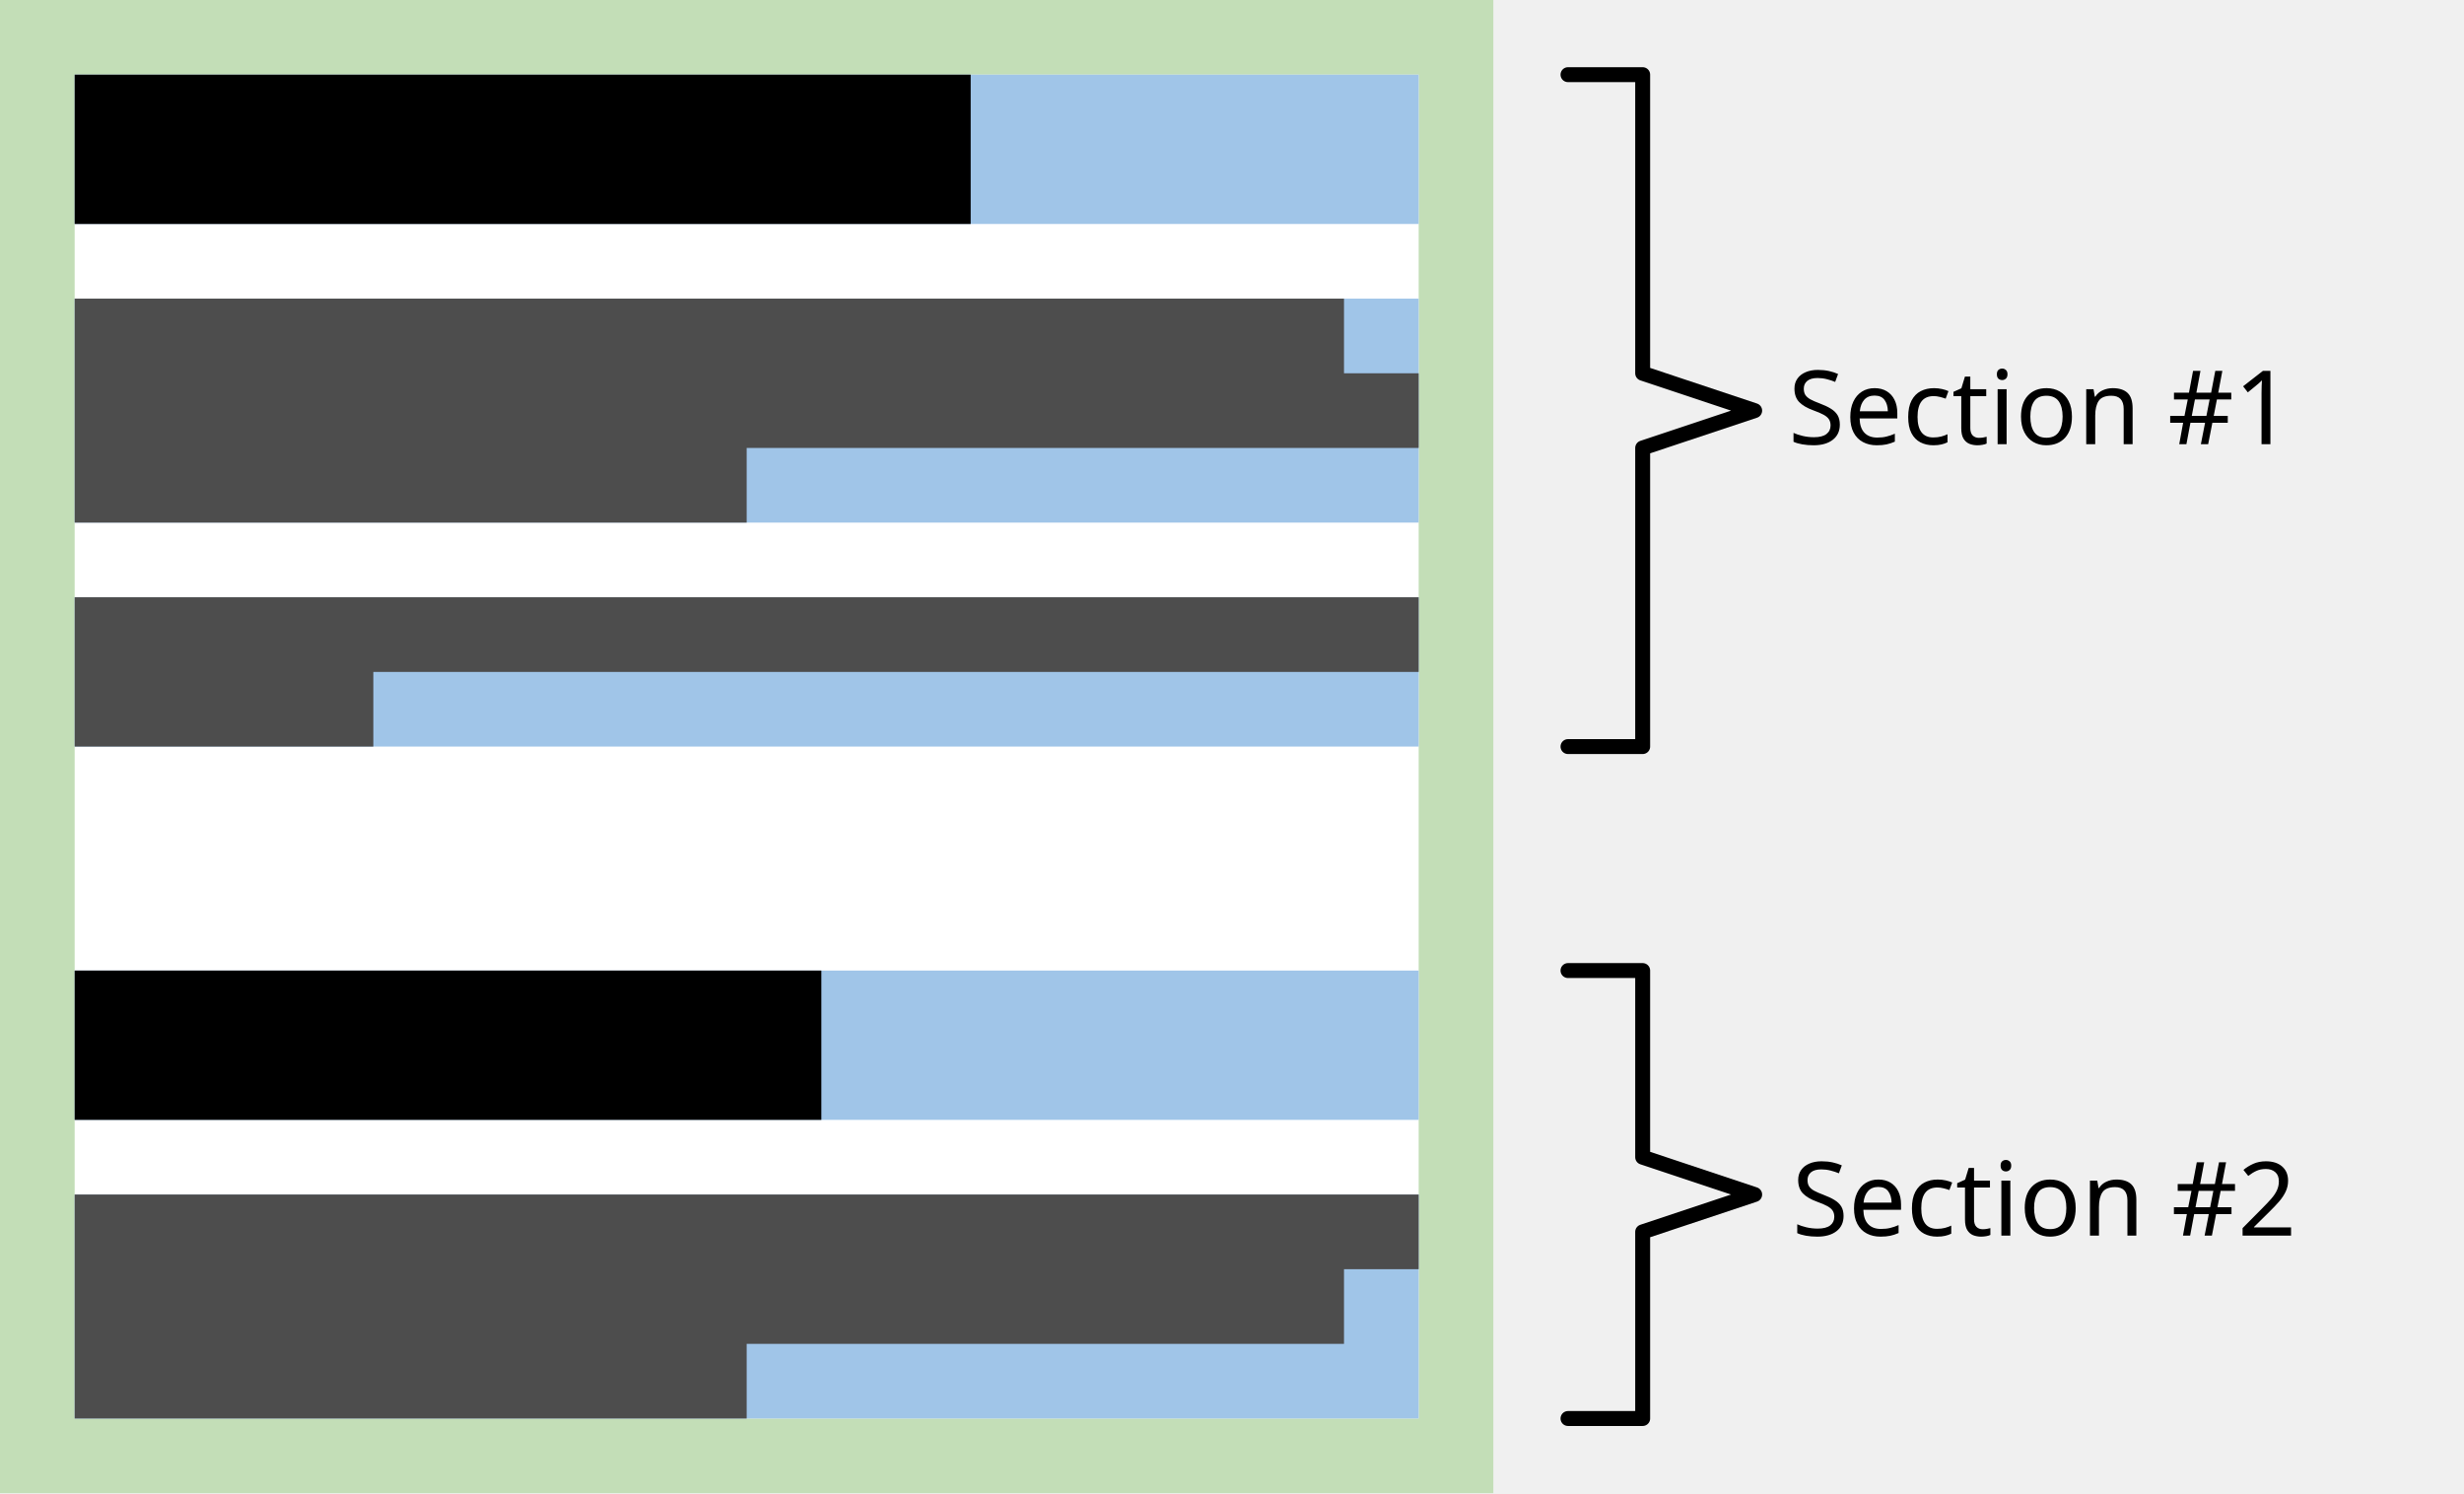
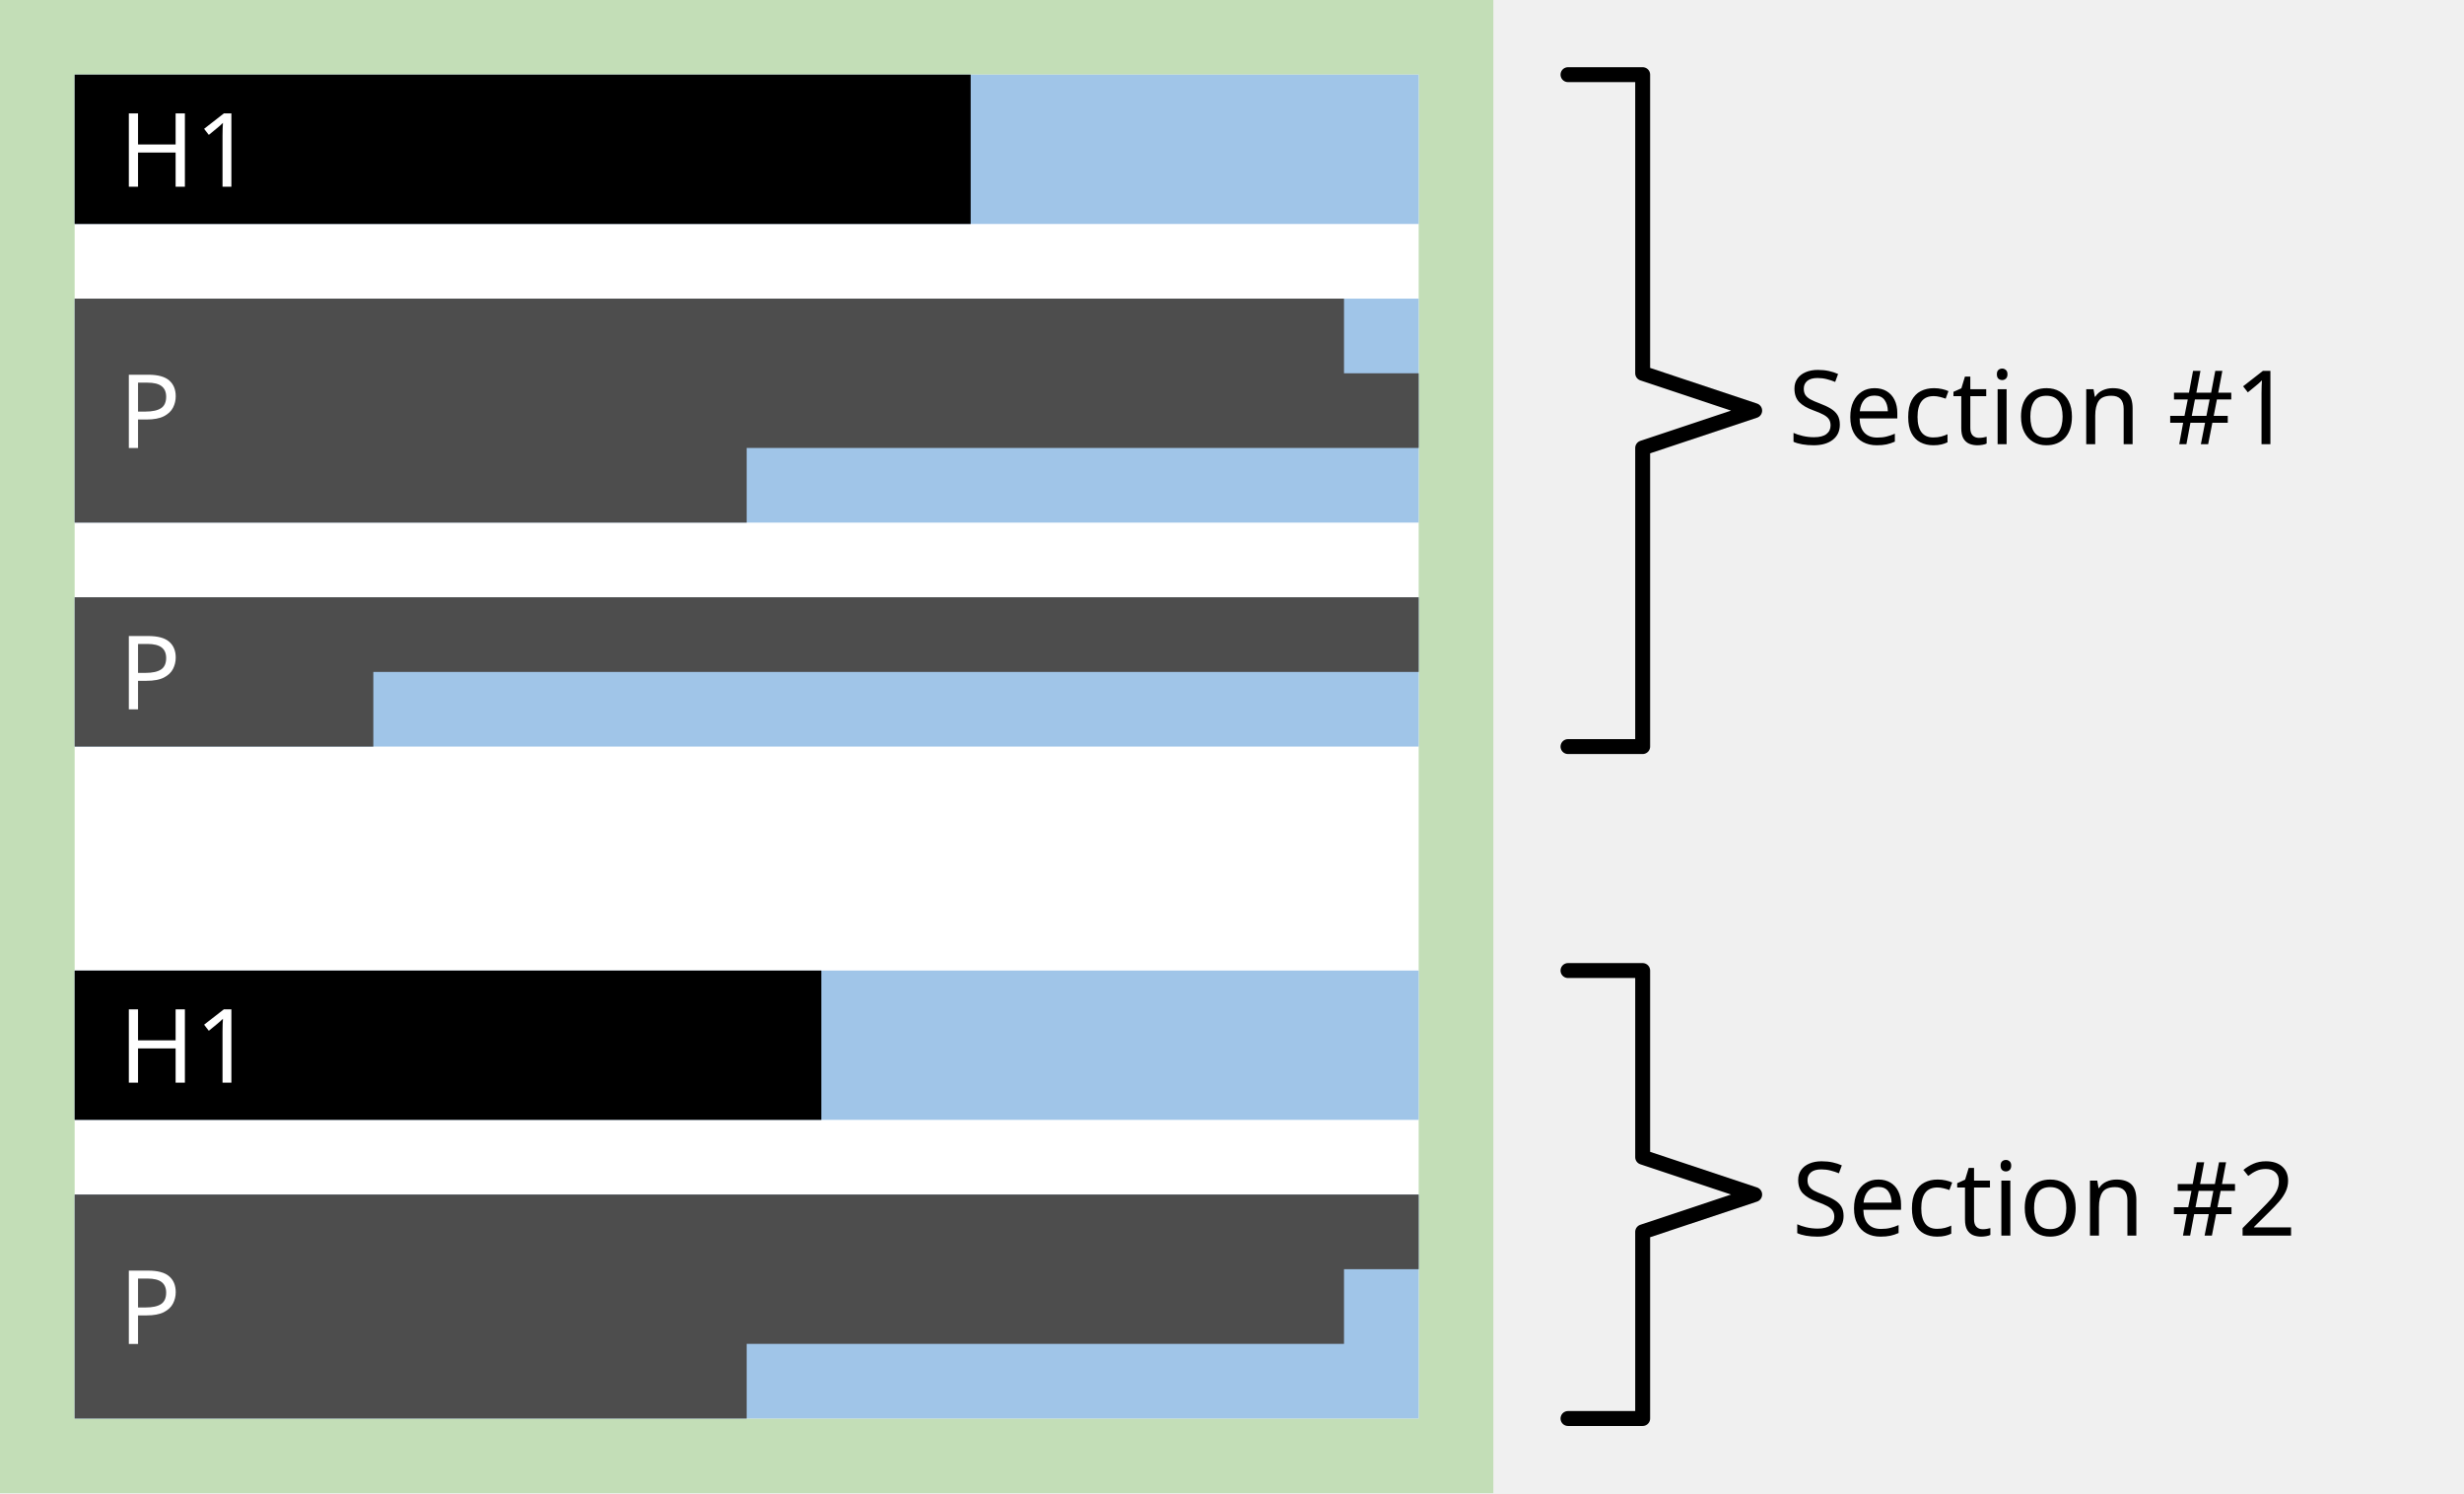
- <svg xmlns="http://www.w3.org/2000/svg" version="1.1" id="svg2" viewBox="0 0 660 400">
-   <g id="layer1">
-     <rect y="0" x="0" height="400" width="400" id="rect4138" style="color:#000000;clip-rule:nonzero;display:inline;overflow:visible;visibility:visible;opacity:1;isolation:auto;mix-blend-mode:normal;color-interpolation:sRGB;color-interpolation-filters:linearRGB;solid-color:#000000;solid-opacity:1;fill:#c3deb7;fill-opacity:1;fill-rule:nonzero;stroke:none;stroke-width:1px;stroke-linecap:butt;stroke-linejoin:miter;stroke-miterlimit:4;stroke-dasharray:none;stroke-dashoffset:0;stroke-opacity:1;color-rendering:auto;image-rendering:auto;shape-rendering:auto;text-rendering:auto;enable-background:accumulate" />
-     <rect y="20" x="20" height="360" width="360" id="rect4140" style="color:#000000;clip-rule:nonzero;display:inline;overflow:visible;visibility:visible;opacity:1;isolation:auto;mix-blend-mode:normal;color-interpolation:sRGB;color-interpolation-filters:linearRGB;solid-color:#000000;solid-opacity:1;fill:#ffffff;fill-opacity:1;fill-rule:nonzero;stroke:none;stroke-width:1px;stroke-linecap:butt;stroke-linejoin:miter;stroke-miterlimit:4;stroke-dasharray:none;stroke-dashoffset:0;stroke-opacity:1;color-rendering:auto;image-rendering:auto;shape-rendering:auto;text-rendering:auto;enable-background:accumulate" />
-     <path d="m 20,320 360,0 0,60 -360,0 z m 0,-60 360,0 0,40 -360,0 z m 0,-100 360,0 0,40 -360,0 z m 0,-80 360,0 0,60 -360,0 z m 0,-60 360,0 0,40 -360,0 z" style="color:#000000;clip-rule:nonzero;display:inline;overflow:visible;visibility:visible;opacity:1;isolation:auto;mix-blend-mode:normal;color-interpolation:sRGB;color-interpolation-filters:linearRGB;solid-color:#000000;solid-opacity:1;fill:#a0c5e8;fill-opacity:1;fill-rule:nonzero;stroke:none;stroke-width:1px;stroke-linecap:butt;stroke-linejoin:miter;stroke-miterlimit:4;stroke-dasharray:none;stroke-dashoffset:0;stroke-opacity:1;color-rendering:auto;image-rendering:auto;shape-rendering:auto;text-rendering:auto;enable-background:accumulate" id="rect4214" />
-     <rect y="20" x="20" height="40" width="240" id="rect4144" style="color:#000000;clip-rule:nonzero;display:inline;overflow:visible;visibility:visible;opacity:1;isolation:auto;mix-blend-mode:normal;color-interpolation:sRGB;color-interpolation-filters:linearRGB;solid-color:#000000;solid-opacity:1;fill:#000000;fill-opacity:1;fill-rule:nonzero;stroke:none;stroke-width:1px;stroke-linecap:butt;stroke-linejoin:miter;stroke-miterlimit:4;stroke-dasharray:none;stroke-dashoffset:0;stroke-opacity:1;color-rendering:auto;image-rendering:auto;shape-rendering:auto;text-rendering:auto;enable-background:accumulate" />
-     <path id="rect4146" d="m 20,80 0,20 0,20 0,20 180,0 0,-20 180,0 0,-20 -20,0 0,-20 -340,0 z" style="color:#000000;clip-rule:nonzero;display:inline;overflow:visible;visibility:visible;opacity:1;isolation:auto;mix-blend-mode:normal;color-interpolation:sRGB;color-interpolation-filters:linearRGB;solid-color:#000000;solid-opacity:1;fill:#4d4d4d;fill-opacity:1;fill-rule:nonzero;stroke:none;stroke-width:1px;stroke-linecap:butt;stroke-linejoin:miter;stroke-miterlimit:4;stroke-dasharray:none;stroke-dashoffset:0;stroke-opacity:1;color-rendering:auto;image-rendering:auto;shape-rendering:auto;text-rendering:auto;enable-background:accumulate" />
-     <path id="rect4152" d="m 20,160 0,20 0,20 80,0 0,-20 280,0 0,-20 -360,0 z" style="color:#000000;clip-rule:nonzero;display:inline;overflow:visible;visibility:visible;opacity:1;isolation:auto;mix-blend-mode:normal;color-interpolation:sRGB;color-interpolation-filters:linearRGB;solid-color:#000000;solid-opacity:1;fill:#4d4d4d;fill-opacity:1;fill-rule:nonzero;stroke:none;stroke-width:1px;stroke-linecap:butt;stroke-linejoin:miter;stroke-miterlimit:4;stroke-dasharray:none;stroke-dashoffset:0;stroke-opacity:1;color-rendering:auto;image-rendering:auto;shape-rendering:auto;text-rendering:auto;enable-background:accumulate" />
-     <rect style="color:#000000;clip-rule:nonzero;display:inline;overflow:visible;visibility:visible;opacity:1;isolation:auto;mix-blend-mode:normal;color-interpolation:sRGB;color-interpolation-filters:linearRGB;solid-color:#000000;solid-opacity:1;fill:#000000;fill-opacity:1;fill-rule:nonzero;stroke:none;stroke-width:1px;stroke-linecap:butt;stroke-linejoin:miter;stroke-miterlimit:4;stroke-dasharray:none;stroke-dashoffset:0;stroke-opacity:1;color-rendering:auto;image-rendering:auto;shape-rendering:auto;text-rendering:auto;enable-background:accumulate" id="rect4156" width="200" height="40" x="20" y="260" />
-     <path id="rect4158" d="m 20,320 0,20 0,20 0,20 180,0 0,-20 160,0 0,-20 20,0 0,-20 -360,0 z" style="color:#000000;clip-rule:nonzero;display:inline;overflow:visible;visibility:visible;opacity:1;isolation:auto;mix-blend-mode:normal;color-interpolation:sRGB;color-interpolation-filters:linearRGB;solid-color:#000000;solid-opacity:1;fill:#4d4d4d;fill-opacity:1;fill-rule:nonzero;stroke:none;stroke-width:1px;stroke-linecap:butt;stroke-linejoin:miter;stroke-miterlimit:4;stroke-dasharray:none;stroke-dashoffset:0;stroke-opacity:1;color-rendering:auto;image-rendering:auto;shape-rendering:auto;text-rendering:auto;enable-background:accumulate" />
-     <path id="path4225" d="m 420,20 20,0 0,80 30,10 -30,10 0,80 -20,0" style="fill:none;fill-rule:evenodd;stroke:#000000;stroke-width:4;stroke-linecap:round;stroke-linejoin:round;stroke-miterlimit:4;stroke-dasharray:none;stroke-opacity:1" />
-     <path style="fill:none;fill-rule:evenodd;stroke:#000000;stroke-width:4;stroke-linecap:round;stroke-linejoin:round;stroke-miterlimit:4;stroke-dasharray:none;stroke-opacity:1" d="m 420,260 20,0 0,50 30,10 -30,10 0,50 -20,0" id="path4227" />
-     <text id="text4229" y="119" x="479" style="font-style:normal;font-weight:normal;font-size:27.5px;line-height:125%;font-family:sans-serif;letter-spacing:0px;word-spacing:0px;fill:#000000;fill-opacity:1;stroke:none;stroke-width:1px;stroke-linecap:butt;stroke-linejoin:miter;stroke-opacity:1" xml:space="preserve">
-       <tspan y="119" x="479" id="tspan4231">Section #1</tspan>
-     </text>
-     <text xml:space="preserve" style="font-style:normal;font-weight:normal;font-size:27.5px;line-height:125%;font-family:sans-serif;letter-spacing:0px;word-spacing:0px;fill:#000000;fill-opacity:1;stroke:none;stroke-width:1px;stroke-linecap:butt;stroke-linejoin:miter;stroke-opacity:1" x="480" y="331" id="text4233">
-       <tspan id="tspan4237" x="480" y="331">Section #2</tspan>
-     </text>
-   </g>
+ <svg xmlns="http://www.w3.org/2000/svg" viewBox="0 0 660 400" id="svg2" version="1.1">
+   <defs id="defs3561" />
+   <rect y="0" x="0" height="400" width="400" id="rect4138" style="color:#000000;clip-rule:nonzero;display:inline;overflow:visible;visibility:visible;opacity:1;isolation:auto;mix-blend-mode:normal;color-interpolation:sRGB;color-interpolation-filters:linearRGB;solid-color:#000000;solid-opacity:1;fill:#c3deb7;fill-opacity:1;fill-rule:nonzero;stroke:none;stroke-width:1px;stroke-linecap:butt;stroke-linejoin:miter;stroke-miterlimit:4;stroke-dasharray:none;stroke-dashoffset:0;stroke-opacity:1;color-rendering:auto;image-rendering:auto;shape-rendering:auto;text-rendering:auto;enable-background:accumulate" />
+   <rect y="20" x="20" height="360" width="360" id="rect4140" style="color:#000000;clip-rule:nonzero;display:inline;overflow:visible;visibility:visible;opacity:1;isolation:auto;mix-blend-mode:normal;color-interpolation:sRGB;color-interpolation-filters:linearRGB;solid-color:#000000;solid-opacity:1;fill:#ffffff;fill-opacity:1;fill-rule:nonzero;stroke:none;stroke-width:1px;stroke-linecap:butt;stroke-linejoin:miter;stroke-miterlimit:4;stroke-dasharray:none;stroke-dashoffset:0;stroke-opacity:1;color-rendering:auto;image-rendering:auto;shape-rendering:auto;text-rendering:auto;enable-background:accumulate" />
+   <path d="m 20,320 360,0 0,60 -360,0 z m 0,-60 360,0 0,40 -360,0 z m 0,-100 360,0 0,40 -360,0 z m 0,-80 360,0 0,60 -360,0 z m 0,-60 360,0 0,40 -360,0 z" style="color:#000000;clip-rule:nonzero;display:inline;overflow:visible;visibility:visible;opacity:1;isolation:auto;mix-blend-mode:normal;color-interpolation:sRGB;color-interpolation-filters:linearRGB;solid-color:#000000;solid-opacity:1;fill:#a0c5e8;fill-opacity:1;fill-rule:nonzero;stroke:none;stroke-width:1px;stroke-linecap:butt;stroke-linejoin:miter;stroke-miterlimit:4;stroke-dasharray:none;stroke-dashoffset:0;stroke-opacity:1;color-rendering:auto;image-rendering:auto;shape-rendering:auto;text-rendering:auto;enable-background:accumulate" id="rect4214" />
+   <rect y="20" x="20" height="40" width="240" id="rect4144" style="color:#000000;clip-rule:nonzero;display:inline;overflow:visible;visibility:visible;opacity:1;isolation:auto;mix-blend-mode:normal;color-interpolation:sRGB;color-interpolation-filters:linearRGB;solid-color:#000000;solid-opacity:1;fill:#000000;fill-opacity:1;fill-rule:nonzero;stroke:none;stroke-width:1px;stroke-linecap:butt;stroke-linejoin:miter;stroke-miterlimit:4;stroke-dasharray:none;stroke-dashoffset:0;stroke-opacity:1;color-rendering:auto;image-rendering:auto;shape-rendering:auto;text-rendering:auto;enable-background:accumulate" />
+   <path id="rect4146" d="m 20,80 0,20 0,20 0,20 180,0 0,-20 180,0 0,-20 -20,0 0,-20 -340,0 z" style="color:#000000;clip-rule:nonzero;display:inline;overflow:visible;visibility:visible;opacity:1;isolation:auto;mix-blend-mode:normal;color-interpolation:sRGB;color-interpolation-filters:linearRGB;solid-color:#000000;solid-opacity:1;fill:#4d4d4d;fill-opacity:1;fill-rule:nonzero;stroke:none;stroke-width:1px;stroke-linecap:butt;stroke-linejoin:miter;stroke-miterlimit:4;stroke-dasharray:none;stroke-dashoffset:0;stroke-opacity:1;color-rendering:auto;image-rendering:auto;shape-rendering:auto;text-rendering:auto;enable-background:accumulate" />
+   <path id="rect4152" d="m 20,160 0,20 0,20 80,0 0,-20 280,0 0,-20 -360,0 z" style="color:#000000;clip-rule:nonzero;display:inline;overflow:visible;visibility:visible;opacity:1;isolation:auto;mix-blend-mode:normal;color-interpolation:sRGB;color-interpolation-filters:linearRGB;solid-color:#000000;solid-opacity:1;fill:#4d4d4d;fill-opacity:1;fill-rule:nonzero;stroke:none;stroke-width:1px;stroke-linecap:butt;stroke-linejoin:miter;stroke-miterlimit:4;stroke-dasharray:none;stroke-dashoffset:0;stroke-opacity:1;color-rendering:auto;image-rendering:auto;shape-rendering:auto;text-rendering:auto;enable-background:accumulate" />
+   <rect style="color:#000000;clip-rule:nonzero;display:inline;overflow:visible;visibility:visible;opacity:1;isolation:auto;mix-blend-mode:normal;color-interpolation:sRGB;color-interpolation-filters:linearRGB;solid-color:#000000;solid-opacity:1;fill:#000000;fill-opacity:1;fill-rule:nonzero;stroke:none;stroke-width:1px;stroke-linecap:butt;stroke-linejoin:miter;stroke-miterlimit:4;stroke-dasharray:none;stroke-dashoffset:0;stroke-opacity:1;color-rendering:auto;image-rendering:auto;shape-rendering:auto;text-rendering:auto;enable-background:accumulate" id="rect4156" width="200" height="40" x="20" y="260" />
+   <path id="rect4158" d="m 20,320 0,20 0,20 0,20 180,0 0,-20 160,0 0,-20 20,0 0,-20 -360,0 z" style="color:#000000;clip-rule:nonzero;display:inline;overflow:visible;visibility:visible;opacity:1;isolation:auto;mix-blend-mode:normal;color-interpolation:sRGB;color-interpolation-filters:linearRGB;solid-color:#000000;solid-opacity:1;fill:#4d4d4d;fill-opacity:1;fill-rule:nonzero;stroke:none;stroke-width:1px;stroke-linecap:butt;stroke-linejoin:miter;stroke-miterlimit:4;stroke-dasharray:none;stroke-dashoffset:0;stroke-opacity:1;color-rendering:auto;image-rendering:auto;shape-rendering:auto;text-rendering:auto;enable-background:accumulate" />
+   <path id="path4225" d="m 420,20 20,0 0,80 30,10 -30,10 0,80 -20,0" style="fill:none;fill-rule:evenodd;stroke:#000000;stroke-width:4;stroke-linecap:round;stroke-linejoin:round;stroke-miterlimit:4;stroke-dasharray:none;stroke-opacity:1" />
+   <path style="fill:none;fill-rule:evenodd;stroke:#000000;stroke-width:4;stroke-linecap:round;stroke-linejoin:round;stroke-miterlimit:4;stroke-dasharray:none;stroke-opacity:1" d="m 420,260 20,0 0,50 30,10 -30,10 0,50 -20,0" id="path4227" />
+   <text id="text4229" y="119" x="479" style="font-style:normal;font-weight:normal;font-size:27.5px;line-height:125%;font-family:sans-serif;letter-spacing:0px;word-spacing:0px;fill:#000000;fill-opacity:1;stroke:none;stroke-width:1px;stroke-linecap:butt;stroke-linejoin:miter;stroke-opacity:1" xml:space="preserve">
+     <tspan y="119" x="479" id="tspan4231">Section #1</tspan>
+   </text>
+   <text xml:space="preserve" style="font-style:normal;font-weight:normal;font-size:27.5px;line-height:125%;font-family:sans-serif;letter-spacing:0px;word-spacing:0px;fill:#000000;fill-opacity:1;stroke:none;stroke-width:1px;stroke-linecap:butt;stroke-linejoin:miter;stroke-opacity:1" x="480" y="331" id="text4233">
+     <tspan id="tspan4237" x="480" y="331">Section #2</tspan>
+   </text>
+   <text xml:space="preserve" style="font-style:normal;font-weight:normal;font-size:27.5px;line-height:125%;font-family:sans-serif;letter-spacing:0px;word-spacing:0px;fill:#ffffff;fill-opacity:1;stroke:none;stroke-width:1px;stroke-linecap:butt;stroke-linejoin:miter;stroke-opacity:1" x="31.834" y="50.024" id="text3572">
+     <tspan id="tspan3574" x="31.834" y="50.024">H1</tspan>
+   </text>
+   <text id="text3580" y="120.024" x="31.834" style="font-style:normal;font-weight:normal;font-size:27.5px;line-height:125%;font-family:sans-serif;letter-spacing:0px;word-spacing:0px;fill:#ffffff;fill-opacity:1;stroke:none;stroke-width:1px;stroke-linecap:butt;stroke-linejoin:miter;stroke-opacity:1" xml:space="preserve">
+     <tspan y="120.024" x="31.834" id="tspan3582">P</tspan>
+   </text>
+   <text id="text3584" y="190.024" x="31.834" style="font-style:normal;font-weight:normal;font-size:27.5px;line-height:125%;font-family:sans-serif;letter-spacing:0px;word-spacing:0px;fill:#ffffff;fill-opacity:1;stroke:none;stroke-width:1px;stroke-linecap:butt;stroke-linejoin:miter;stroke-opacity:1" xml:space="preserve">
+     <tspan y="190.024" x="31.834" id="tspan3586">P</tspan>
+   </text>
+   <text xml:space="preserve" style="font-style:normal;font-weight:normal;font-size:27.5px;line-height:125%;font-family:sans-serif;letter-spacing:0px;word-spacing:0px;fill:#ffffff;fill-opacity:1;stroke:none;stroke-width:1px;stroke-linecap:butt;stroke-linejoin:miter;stroke-opacity:1" x="31.834" y="360.024" id="text3576">
+     <tspan id="tspan3578" x="31.834" y="360.024">P</tspan>
+   </text>
+   <text id="text3567" y="290.024" x="31.834" style="font-style:normal;font-weight:normal;font-size:27.5px;line-height:125%;font-family:sans-serif;letter-spacing:0px;word-spacing:0px;fill:#ffffff;fill-opacity:1;stroke:none;stroke-width:1px;stroke-linecap:butt;stroke-linejoin:miter;stroke-opacity:1" xml:space="preserve">
+     <tspan y="290.024" x="31.834" id="tspan3569">H1</tspan>
+   </text>
</svg>
